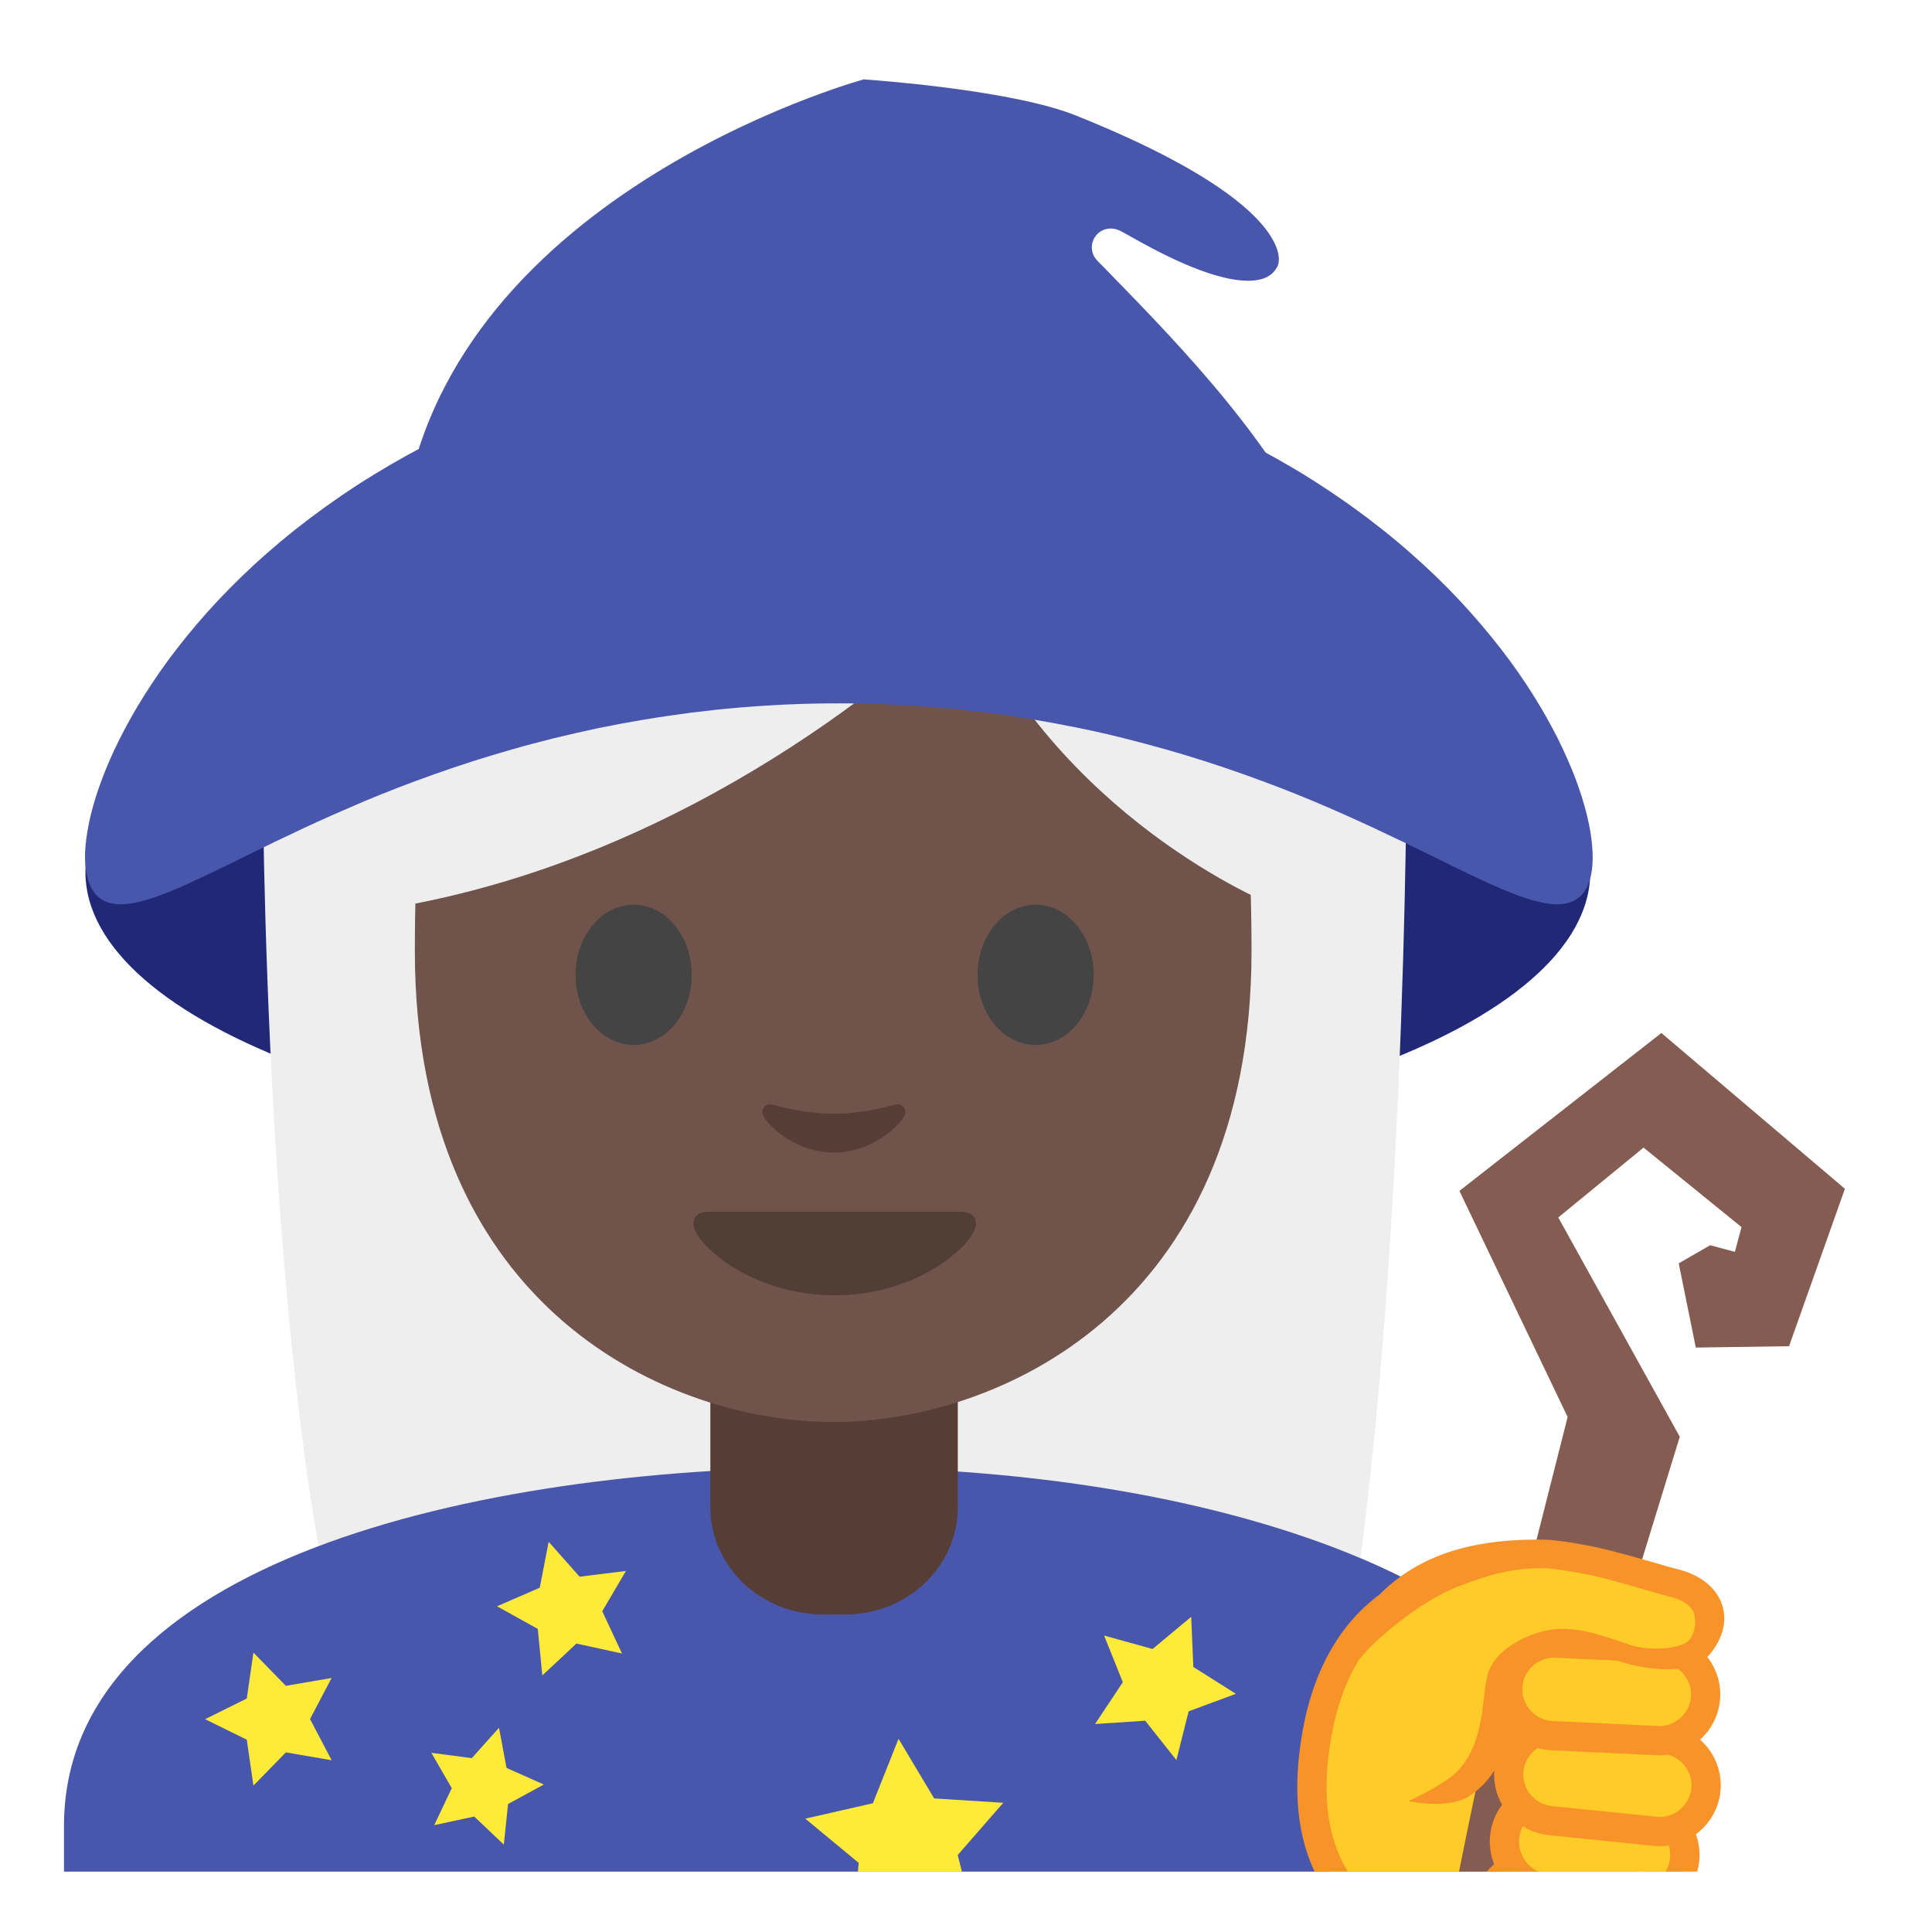
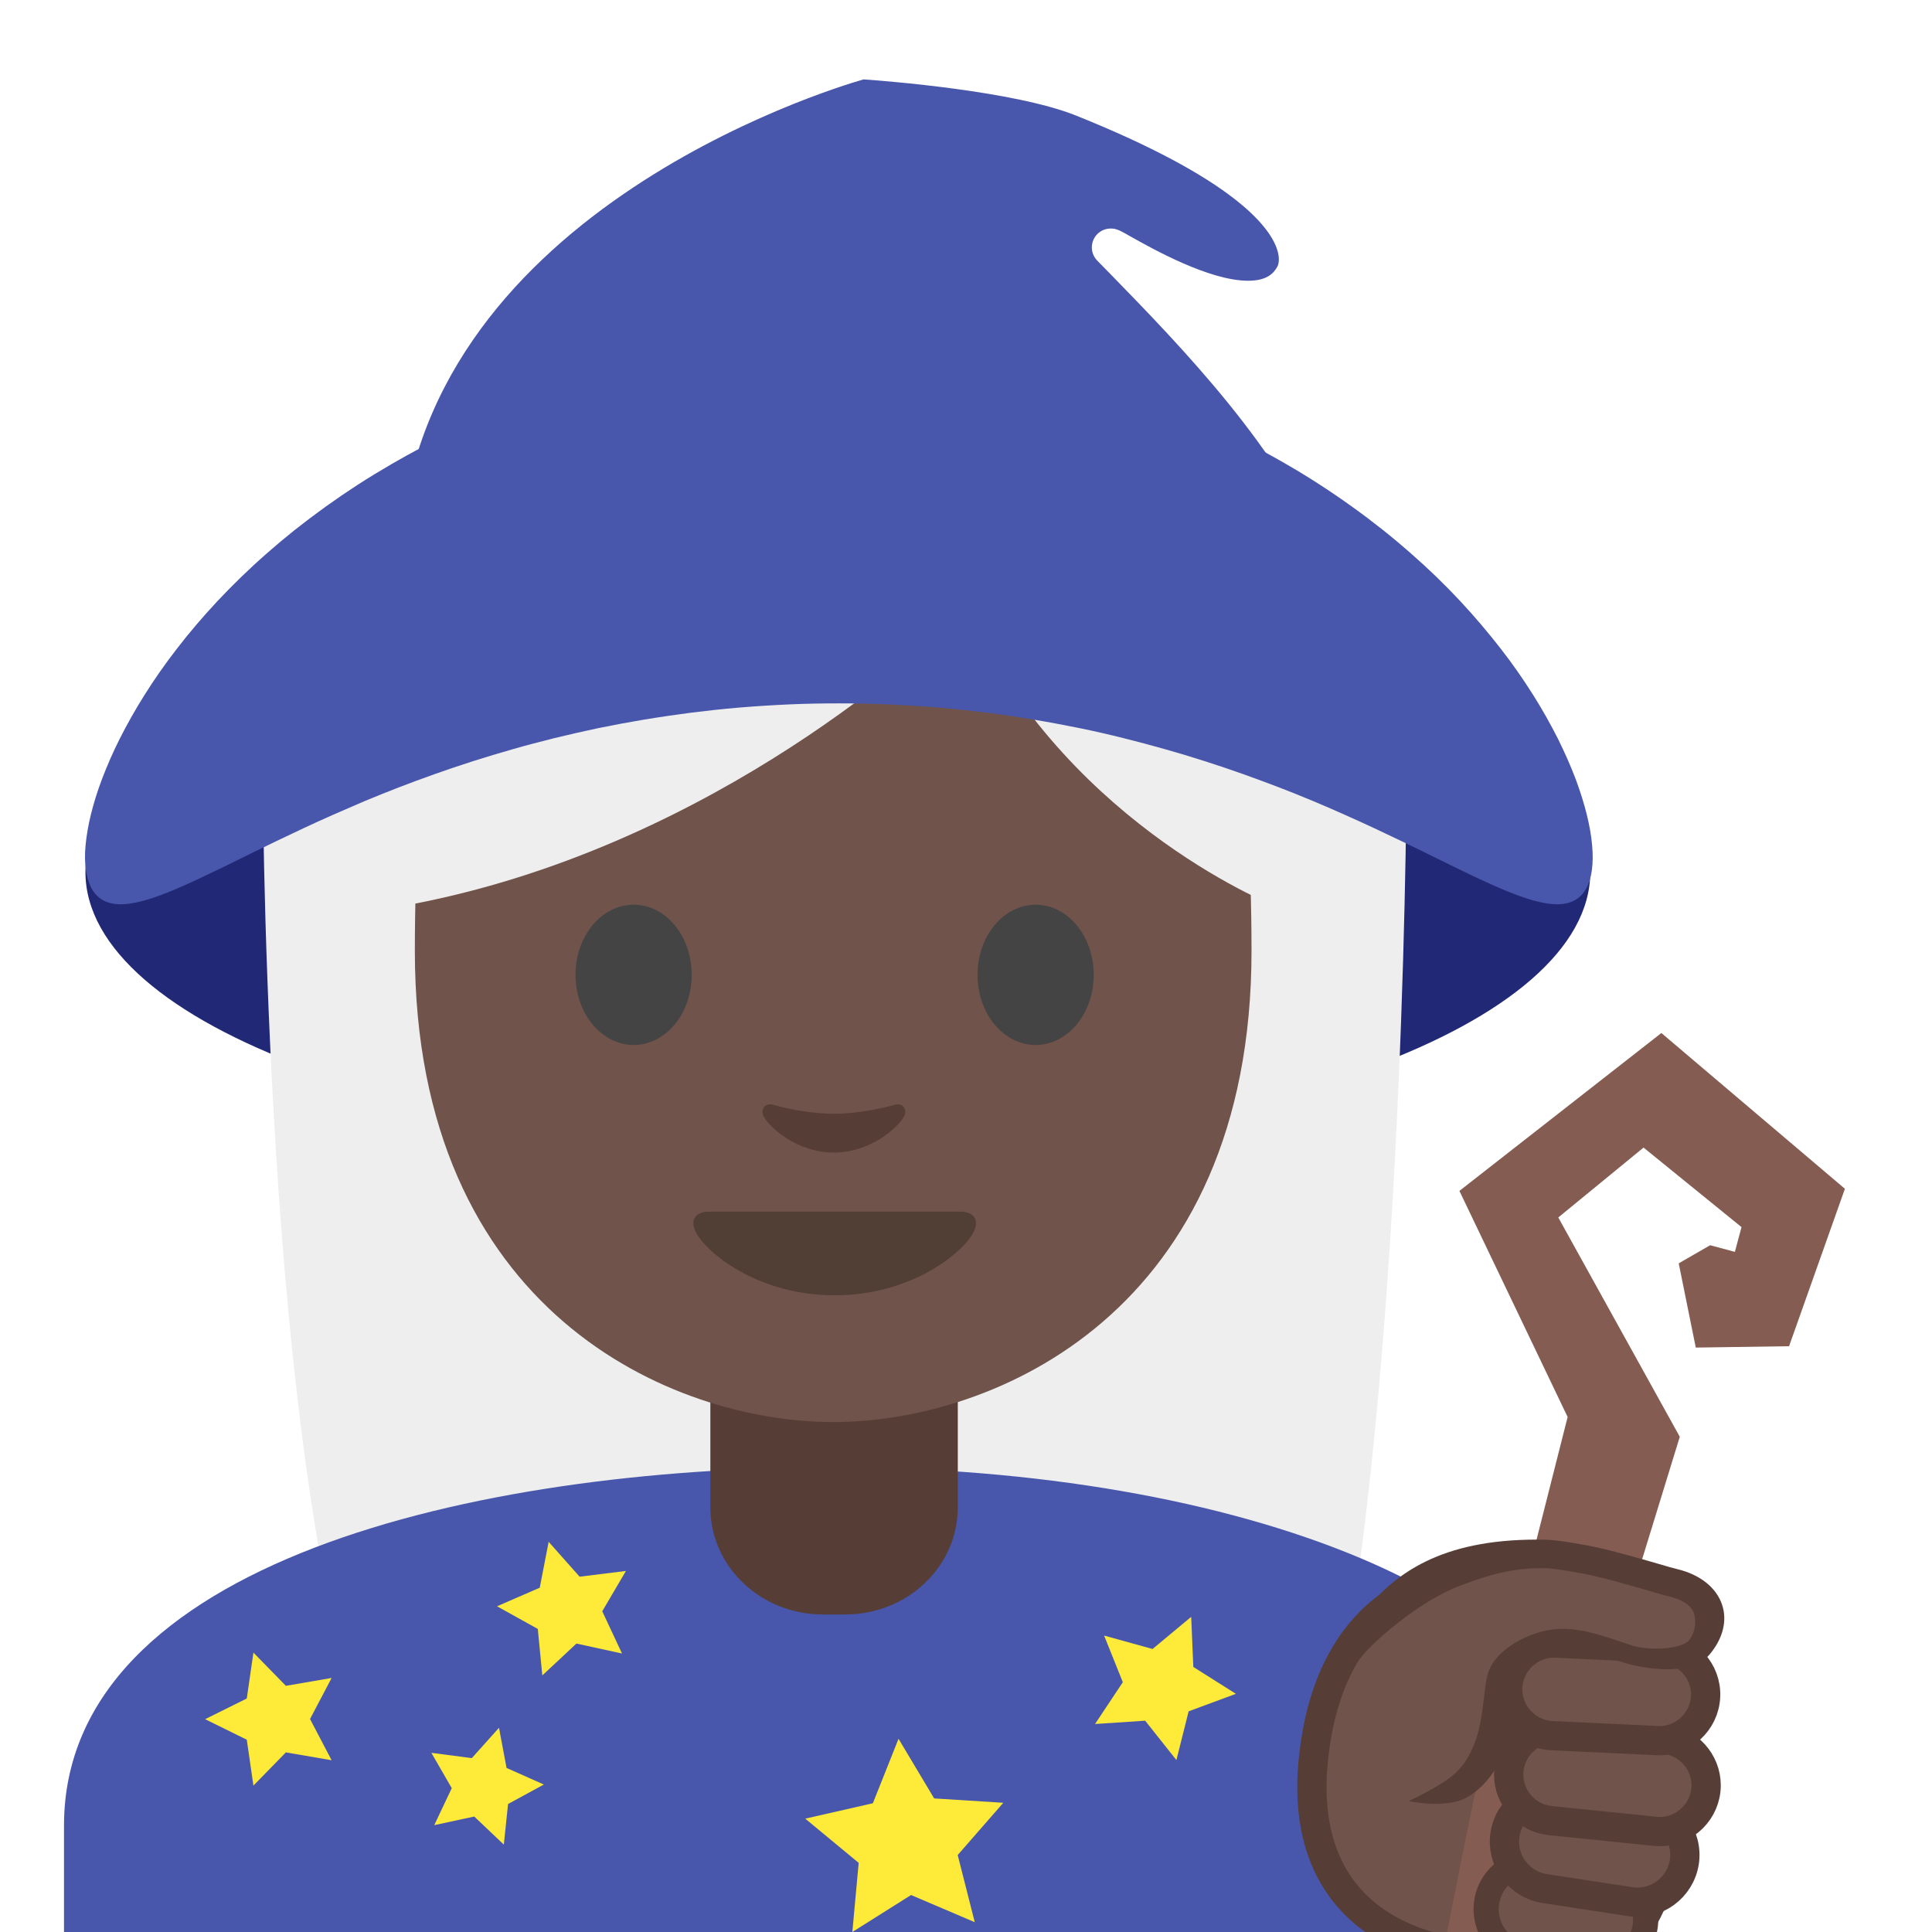
- <svg xmlns="http://www.w3.org/2000/svg" width="100%" height="100%" viewBox="0 0 128 128" version="1.1" xml:space="preserve" style="fill-rule:evenodd;clip-rule:evenodd;stroke-linecap:round;stroke-linejoin:round;stroke-miterlimit:10;">
-   <ellipse cx="55.51" cy="57.77" rx="49.85" ry="18.32" style="fill:rgb(33,41,119);" />
+ <svg xmlns="http://www.w3.org/2000/svg" width="128px" height="128px" version="1.1" xml:space="preserve" style="fill-rule:evenodd;clip-rule:evenodd;stroke-linecap:round;stroke-linejoin:round;stroke-miterlimit:10;">
+   <ellipse cx="55.51" cy="57.77" rx="49.85" ry="18.32" style="fill:#212977;" />
  <g transform="matrix(0.902205,0,0,0.902205,-2.44113,9.994)">
-     <path d="M28.51,113.32C22,90.98 22,45.17 22,45.17L106,44.84C106,44.84 106,86.33 101.12,113.03L28.51,113.32Z" style="fill:rgb(238,238,238);fill-rule:nonzero;" />
+     <path d="M28.51,113.32C22,90.98 22,45.17 22,45.17L106,44.84C106,44.84 106,86.33 101.12,113.03L28.51,113.32Z" style="fill:#eee;fill-rule:nonzero;" />
  </g>
  <g>
-     <clipPath id="_clip1">
-       <rect x="4" y="4" width="120" height="120" />
-     </clipPath>
-     <g clip-path="url(#_clip1)">
-       <path d="M4.24,130.73L4.24,120.96C4.24,103.47 31.58,97.24 55,97.21L55.14,97.21C68.56,97.21 81.03,99.37 90.25,103.28C97.33,106.29 105.76,111.79 105.76,120.95L105.76,130.72L4.24,130.72L4.24,130.73Z" style="fill:rgb(72,87,172);fill-rule:nonzero;" />
+     <g>
+       <path d="M4.24,130.73L4.24,120.96C4.24,103.47 31.58,97.24 55,97.21L55.14,97.21C68.56,97.21 81.03,99.37 90.25,103.28C97.33,106.29 105.76,111.79 105.76,120.95L105.76,130.72L4.24,130.72L4.24,130.73Z" style="fill:#4857ac;fill-rule:nonzero;" />
    </g>
  </g>
-   <clipPath id="_clip2">
-     <rect x="4" y="4" width="120" height="120" />
-   </clipPath>
-   <g clip-path="url(#_clip2)">
-     <path d="M36.35,102.15L38.4,104.46L41.47,104.08L39.9,106.75L41.21,109.55L38.19,108.89L35.93,111L35.63,107.92L32.93,106.42L35.76,105.19L36.35,102.15ZM33.06,114.47L33.56,117.13L36.03,118.23L33.66,119.52L33.38,122.21L31.42,120.35L28.77,120.92L29.93,118.47L28.58,116.13L31.26,116.48L33.06,114.47ZM59.53,115.2L61.89,119.15L66.47,119.44L63.45,122.9L64.58,127.35L60.36,125.55L56.47,128L56.89,123.42L53.35,120.49L57.83,119.47L59.53,115.2Z" style="fill:rgb(254,234,57);fill-rule:nonzero;" />
+   <g>
+     <path d="M36.35,102.15L38.4,104.46L41.47,104.08L39.9,106.75L41.21,109.55L38.19,108.89L35.93,111L35.63,107.92L32.93,106.42L35.76,105.19L36.35,102.15ZM33.06,114.47L33.56,117.13L36.03,118.23L33.66,119.52L33.38,122.21L31.42,120.35L28.77,120.92L29.93,118.47L28.58,116.13L31.26,116.48L33.06,114.47ZM59.53,115.2L61.89,119.15L66.47,119.44L63.45,122.9L64.58,127.35L60.36,125.55L56.47,128L56.89,123.42L53.35,120.49L57.83,119.47L59.53,115.2Z" style="fill:#feea39;fill-rule:nonzero;" />
  </g>
-   <path d="M16.79,109.49L18.94,111.69L21.97,111.17L20.54,113.89L21.97,116.62L18.94,116.1L16.79,118.3L16.35,115.26L13.59,113.9L16.35,112.53L16.79,109.49Z" style="fill:rgb(254,234,57);fill-rule:nonzero;" />
-   <path d="M78.92,107.12L79.06,110.44L81.88,112.22L78.75,113.38L77.94,116.61L75.87,114L72.55,114.22L74.39,111.45L73.15,108.36L76.36,109.25L78.92,107.12Z" style="fill:rgb(254,234,57);fill-rule:nonzero;" />
+   <path d="M16.79,109.49L18.94,111.69L21.97,111.17L20.54,113.89L21.97,116.62L18.94,116.1L16.79,118.3L16.35,115.26L13.59,113.9L16.35,112.53L16.79,109.49Z" style="fill:#feea39;fill-rule:nonzero;" />
+   <path d="M78.92,107.12L79.06,110.44L81.88,112.22L78.75,113.38L77.94,116.61L75.87,114L72.55,114.22L74.39,111.45L73.15,108.36L76.36,109.25L78.92,107.12Z" style="fill:#feea39;fill-rule:nonzero;" />
  <g>
-     <clipPath id="_clip3">
-       <rect x="4" y="4" width="120" height="120" />
-     </clipPath>
-     <g clip-path="url(#_clip3)">
-       <path d="M105.82,129.79L97.82,129.54C90.86,128.83 86.12,124.77 87.03,116.42C89,98.3 108.86,104.24 110.67,110.12C113.37,118.92 108.92,130.1 105.82,129.79Z" style="fill:rgb(255,203,40);fill-rule:nonzero;stroke:rgb(247,147,41);stroke-width:1.94px;" />
-       <path d="M110.07,68.44L122.23,78.76L118.53,89.19L112.35,89.28L111.22,83.7L113.3,82.5L114.94,82.94L115.38,81.3L108.89,76.03L103.24,80.66L111.29,95.19L97.73,139.3L93.8,138.93C93.8,138.93 97.36,119.51 99.28,111.95C100.2,108.34 103.86,93.88 103.86,93.88L96.69,78.9L110.07,68.44Z" style="fill:rgb(133,92,82);fill-rule:nonzero;" />
-       <path d="M98.5,126C98.23,127.7 99.39,129.29 101.09,129.57L105.42,130.26C107.12,130.53 108.71,129.37 108.99,127.67C109.26,125.97 108.1,124.38 106.4,124.1L102.07,123.41C100.37,123.14 98.77,124.3 98.5,126Z" style="fill:rgb(255,203,40);fill-rule:nonzero;stroke:rgb(247,147,41);stroke-width:1.67px;" />
-       <path d="M99.71,121.54C99.45,123.25 100.62,124.85 102.33,125.12L108.01,125.99C109.72,126.25 111.32,125.08 111.59,123.37C111.85,121.66 110.68,120.06 108.97,119.79L103.29,118.92C101.58,118.66 99.97,119.83 99.71,121.54Z" style="fill:rgb(255,203,40);fill-rule:nonzero;stroke:rgb(247,147,41);stroke-width:1.94px;" />
-       <path d="M99.97,117.26C99.959,117.363 99.954,117.467 99.954,117.571C99.954,119.136 101.153,120.462 102.71,120.62L109.66,121.33C109.763,121.34 109.866,121.346 109.97,121.346C111.652,121.346 113.036,119.962 113.036,118.28C113.036,116.715 111.837,115.388 110.28,115.23L103.33,114.52C103.225,114.509 103.12,114.504 103.014,114.504C101.45,114.504 100.125,115.703 99.97,117.26Z" style="fill:rgb(255,203,40);fill-rule:nonzero;stroke:rgb(247,147,41);stroke-width:1.94px;" />
-       <path d="M99.89,111.78C99.812,113.461 101.129,114.909 102.81,114.99L109.79,115.32C111.48,115.4 112.92,114.09 113,112.4C113.078,110.719 111.761,109.271 110.08,109.19L103.1,108.86C101.419,108.782 99.971,110.099 99.89,111.78Z" style="fill:rgb(255,203,40);fill-rule:nonzero;stroke:rgb(247,147,41);stroke-width:1.94px;" />
-       <path d="M110.57,104.92C109.8,104.73 107.12,103.86 105.35,103.47C104.68,103.32 102.9,102.99 102.22,102.98C100.04,102.94 93.1,105.48 91.48,107.08C90.69,107.86 85.73,119.23 95.51,117.45C99.6,116.93 98.52,112 99.87,110.63C100.9,109.58 102.57,108.03 107.51,109.72C108.89,110.19 111.27,110.17 112.14,109.12C113.65,107.29 112.81,105.48 110.57,104.92Z" style="fill:rgb(255,203,40);fill-rule:nonzero;" />
-       <path d="M114.09,106.31C113.71,105.18 112.63,104.32 111.13,103.96C110.87,103.9 110.39,103.76 109.81,103.59C108.64,103.25 107.03,102.79 105.81,102.52C105.19,102.38 103.29,102.03 102.43,102.01C95.8,101.86 92.73,104.09 90.77,106.31C89.48,107.76 89.79,110.34 90.14,109.85C90.83,108.9 93.94,106.12 96.7,105.07C99.12,104.15 100.53,103.87 102.42,103.9C103,103.91 104.68,104.21 105.39,104.36C106.54,104.61 108.11,105.07 109.26,105.4C109.88,105.58 110.39,105.73 110.66,105.79C111.49,105.99 112.07,106.39 112.23,106.89C112.37,107.32 112.36,108.14 111.89,108.68C111.4,109.25 109.28,109.41 108.01,108.98C106.21,108.38 104.27,107.61 102.37,108.04C100.93,108.37 99.23,109.29 98.66,110.64C98.1,111.96 98.57,115.39 96.46,117.44C95.59,118.28 93.33,119.33 93.33,119.33C93.33,119.33 95.8,119.87 97.19,119.08C99.15,117.96 100.09,115.46 100.48,113.44C100.65,112.54 100.62,110.94 100.9,110.68C101.77,109.82 102.78,108.56 107.31,110.07C108.89,110.59 111.99,111.1 113.26,109.62C114.15,108.56 114.45,107.38 114.09,106.31Z" style="fill:rgb(247,147,41);fill-rule:nonzero;" />
+     <g>
+       <path d="M105.82,129.79L97.82,129.54C90.86,128.83 86.12,124.77 87.03,116.42C89,98.3 108.86,104.24 110.67,110.12C113.37,118.92 108.92,130.1 105.82,129.79Z" style="fill:#70534a;fill-rule:nonzero;stroke:#563e37;stroke-width:1.94px;" />
+       <path d="M110.07,68.44L122.23,78.76L118.53,89.19L112.35,89.28L111.22,83.7L113.3,82.5L114.94,82.94L115.38,81.3L108.89,76.03L103.24,80.66L111.29,95.19L97.73,139.3L93.8,138.93C93.8,138.93 97.36,119.51 99.28,111.95C100.2,108.34 103.86,93.88 103.86,93.88L96.69,78.9L110.07,68.44Z" style="fill:#855c52;fill-rule:nonzero;" />
+       <path d="M98.5,126C98.23,127.7 99.39,129.29 101.09,129.57L105.42,130.26C107.12,130.53 108.71,129.37 108.99,127.67C109.26,125.97 108.1,124.38 106.4,124.1L102.07,123.41C100.37,123.14 98.77,124.3 98.5,126Z" style="fill:#70534a;fill-rule:nonzero;stroke:#563e37;stroke-width:1.67px;" />
+       <path d="M99.71,121.54C99.45,123.25 100.62,124.85 102.33,125.12L108.01,125.99C109.72,126.25 111.32,125.08 111.59,123.37C111.85,121.66 110.68,120.06 108.97,119.79L103.29,118.92C101.58,118.66 99.97,119.83 99.71,121.54Z" style="fill:#70534a;fill-rule:nonzero;stroke:#563e37;stroke-width:1.94px;" />
+       <path d="M99.97,117.26C99.959,117.363 99.954,117.467 99.954,117.571C99.954,119.136 101.153,120.462 102.71,120.62L109.66,121.33C109.763,121.34 109.866,121.346 109.97,121.346C111.652,121.346 113.036,119.962 113.036,118.28C113.036,116.715 111.837,115.388 110.28,115.23L103.33,114.52C103.225,114.509 103.12,114.504 103.014,114.504C101.45,114.504 100.125,115.703 99.97,117.26Z" style="fill:#70534a;fill-rule:nonzero;stroke:#563e37;stroke-width:1.94px;" />
+       <path d="M99.89,111.78C99.812,113.461 101.129,114.909 102.81,114.99L109.79,115.32C111.48,115.4 112.92,114.09 113,112.4C113.078,110.719 111.761,109.271 110.08,109.19L103.1,108.86C101.419,108.782 99.971,110.099 99.89,111.78Z" style="fill:#70534a;fill-rule:nonzero;stroke:#563e37;stroke-width:1.94px;" />
+       <path d="M110.57,104.92C109.8,104.73 107.12,103.86 105.35,103.47C104.68,103.32 102.9,102.99 102.22,102.98C100.04,102.94 93.1,105.48 91.48,107.08C90.69,107.86 85.73,119.23 95.51,117.45C99.6,116.93 98.52,112 99.87,110.63C100.9,109.58 102.57,108.03 107.51,109.72C108.89,110.19 111.27,110.17 112.14,109.12C113.65,107.29 112.81,105.48 110.57,104.92Z" style="fill:#70534a;fill-rule:nonzero;" />
+       <path d="M114.09,106.31C113.71,105.18 112.63,104.32 111.13,103.96C110.87,103.9 110.39,103.76 109.81,103.59C108.64,103.25 107.03,102.79 105.81,102.52C105.19,102.38 103.29,102.03 102.43,102.01C95.8,101.86 92.73,104.09 90.77,106.31C89.48,107.76 89.79,110.34 90.14,109.85C90.83,108.9 93.94,106.12 96.7,105.07C99.12,104.15 100.53,103.87 102.42,103.9C103,103.91 104.68,104.21 105.39,104.36C106.54,104.61 108.11,105.07 109.26,105.4C109.88,105.58 110.39,105.73 110.66,105.79C111.49,105.99 112.07,106.39 112.23,106.89C112.37,107.32 112.36,108.14 111.89,108.68C111.4,109.25 109.28,109.41 108.01,108.98C106.21,108.38 104.27,107.61 102.37,108.04C100.93,108.37 99.23,109.29 98.66,110.64C98.1,111.96 98.57,115.39 96.46,117.44C95.59,118.28 93.33,119.33 93.33,119.33C93.33,119.33 95.8,119.87 97.19,119.08C99.15,117.96 100.09,115.46 100.48,113.44C100.65,112.54 100.62,110.94 100.9,110.68C101.77,109.82 102.78,108.56 107.31,110.07C108.89,110.59 111.99,111.1 113.26,109.62C114.15,108.56 114.45,107.38 114.09,106.31Z" style="fill:#563e37;fill-rule:nonzero;" />
    </g>
  </g>
  <g transform="matrix(0.902205,0,0,0.902205,-2.44113,9.994)">
-     <path d="M64,22.6C87.18,22.6 106,24.099 106,45.9C106,67.701 87.18,85.4 64,85.4C40.82,85.4 22,67.701 22,45.9C22,24.099 40.82,22.6 64,22.6Z" style="fill:rgb(238,238,238);" />
+     <path d="M64,22.6C87.18,22.6 106,24.099 106,45.9C106,67.701 87.18,85.4 64,85.4C40.82,85.4 22,67.701 22,45.9C22,24.099 40.82,22.6 64,22.6Z" style="fill:#eee;" />
  </g>
  <g transform="matrix(0.902205,0,0,0.902205,-2.44113,9.994)">
    <path d="M73.04,90.03L54.87,90.03L54.87,99.62C54.87,103.96 58.57,107.48 63.13,107.48L64.78,107.48C69.34,107.48 73.04,103.96 73.04,99.62L73.04,90.03Z" style="fill:#563e37;fill-rule:nonzero;" />
  </g>
  <g transform="matrix(0.902205,0,0,0.902205,-2.44113,9.994)">
    <path d="M63.89,13.36C39.54,13.36 33.17,32.23 33.17,58.75C33.17,85.26 52.06,93.35 63.89,93.35C75.72,93.35 94.61,85.26 94.61,58.75C94.61,32.23 88.24,13.36 63.89,13.36Z" style="fill:#70534a;fill-rule:nonzero;" />
  </g>
  <g transform="matrix(0.902205,0,0,0.902205,-2.44113,9.994)">
-     <path d="M73.23,77.9L54.77,77.9C53.71,77.9 53.26,78.61 53.96,79.68C54.94,81.17 58.57,84.04 64,84.04C69.43,84.04 73.06,81.17 74.04,79.68C74.74,78.61 74.29,77.9 73.23,77.9Z" style="fill:rgb(81,63,53);fill-rule:nonzero;" />
+     <path d="M73.23,77.9L54.77,77.9C53.71,77.9 53.26,78.61 53.96,79.68C54.94,81.17 58.57,84.04 64,84.04C69.43,84.04 73.06,81.17 74.04,79.68C74.74,78.61 74.29,77.9 73.23,77.9Z" style="fill:#513f35;fill-rule:nonzero;" />
  </g>
  <g transform="matrix(0.902205,0,0,0.902205,-2.44113,9.994)">
-     <path d="M53.5,60.51C53.5,63.35 51.6,65.66 49.24,65.66C46.89,65.66 44.97,63.36 44.97,60.51C44.97,57.66 46.88,55.36 49.24,55.36C51.6,55.36 53.5,57.66 53.5,60.51M74.49,60.51C74.49,63.35 76.39,65.66 78.76,65.66C81.11,65.66 83.02,63.36 83.02,60.51C83.02,57.66 81.11,55.36 78.76,55.36C76.4,55.36 74.49,57.66 74.49,60.51" style="fill:rgb(68,68,68);fill-rule:nonzero;" />
+     <path d="M53.5,60.51C53.5,63.35 51.6,65.66 49.24,65.66C46.89,65.66 44.97,63.36 44.97,60.51C44.97,57.66 46.88,55.36 49.24,55.36C51.6,55.36 53.5,57.66 53.5,60.51M74.49,60.51C74.49,63.35 76.39,65.66 78.76,65.66C81.11,65.66 83.02,63.36 83.02,60.51C83.02,57.66 81.11,55.36 78.76,55.36C76.4,55.36 74.49,57.66 74.49,60.51" style="fill:#444;fill-rule:nonzero;" />
  </g>
  <g transform="matrix(0.902205,0,0,0.902205,-2.44113,9.994)">
    <path d="M68.4,70.05C66.83,70.49 65.2,70.71 63.94,70.71C62.68,70.71 61.05,70.49 59.48,70.05C58.81,69.86 58.54,70.5 58.79,70.92C59.29,71.8 61.29,73.56 63.94,73.56C66.59,73.56 68.59,71.79 69.09,70.92C69.34,70.5 69.08,69.86 68.4,70.05Z" style="fill:#563e37;fill-rule:nonzero;" />
  </g>
  <g transform="matrix(0.902205,0,0,0.902205,-2.44113,9.994)">
-     <path d="M73.07,34.21C69.84,37.32 53.78,51.79 31.65,55.56L31.65,25.9C31.65,25.9 41.2,6.95 64.12,6.95C87.04,6.95 96.6,26.38 96.6,26.38L96.6,55.57C96.6,55.57 81.58,49.81 74.04,34.4C73.942,34.183 73.725,34.043 73.488,34.043C73.332,34.043 73.183,34.103 73.07,34.21Z" style="fill:rgb(238,238,238);fill-rule:nonzero;" />
+     <path d="M73.07,34.21C69.84,37.32 53.78,51.79 31.65,55.56L31.65,25.9C31.65,25.9 41.2,6.95 64.12,6.95C87.04,6.95 96.6,26.38 96.6,26.38L96.6,55.57C96.6,55.57 81.58,49.81 74.04,34.4C73.942,34.183 73.725,34.043 73.488,34.043C73.332,34.043 73.183,34.103 73.07,34.21Z" style="fill:#eee;fill-rule:nonzero;" />
  </g>
  <g>
-     <path d="M87.78,37.07C67.66,37.01 33.34,36.9 26.48,36.85C27.44,14.36 54.67,5.99 57.21,5.26C58.65,5.36 67.22,6.02 71.3,7.66C81.62,11.8 84.06,14.95 84.59,16.46C84.85,17.19 84.67,17.59 84.63,17.66C84.39,18.1 83.95,18.6 82.69,18.6C80.12,18.6 76.37,16.49 74.96,15.7C74.17,15.25 73.98,15.15 73.61,15.14L73.58,15.14C73.09,15.14 72.64,15.43 72.44,15.89C72.24,16.35 72.33,16.89 72.69,17.26L73.62,18.21C78.2,22.91 84.98,29.88 87.78,37.07Z" style="fill:rgb(72,87,172);fill-rule:nonzero;" />
+     <path d="M87.78,37.07C67.66,37.01 33.34,36.9 26.48,36.85C27.44,14.36 54.67,5.99 57.21,5.26C58.65,5.36 67.22,6.02 71.3,7.66C81.62,11.8 84.06,14.95 84.59,16.46C84.85,17.19 84.67,17.59 84.63,17.66C84.39,18.1 83.95,18.6 82.69,18.6C80.12,18.6 76.37,16.49 74.96,15.7C74.17,15.25 73.98,15.15 73.61,15.14L73.58,15.14C73.09,15.14 72.64,15.43 72.44,15.89C72.24,16.35 72.33,16.89 72.69,17.26L73.62,18.21C78.2,22.91 84.98,29.88 87.78,37.07Z" style="fill:#4857ac;fill-rule:nonzero;" />
  </g>
-   <path d="M105.48,55.99C105.43,55.38 105.31,54.71 105.13,53.97C104.95,53.24 104.7,52.45 104.39,51.61C104.07,50.77 103.68,49.88 103.22,48.95C102.75,48.02 102.21,47.05 101.58,46.05C100.95,45.05 100.24,44.02 99.43,42.98C98.62,41.94 97.73,40.88 96.74,39.82C95.75,38.76 94.66,37.7 93.47,36.66C92.239,35.576 90.954,34.555 89.62,33.6C88.93,33.1 88.21,32.61 87.47,32.13C86.73,31.65 85.97,31.18 85.18,30.73C84.39,30.27 83.58,29.83 82.74,29.4C81.91,28.97 81.05,28.56 80.17,28.16C79.29,27.76 78.39,27.38 77.46,27.02C76.54,26.66 75.59,26.32 74.63,26C73.67,25.68 72.68,25.38 71.68,25.11C70.68,24.83 69.66,24.58 68.62,24.36C67.58,24.14 66.53,23.93 65.47,23.76C64.4,23.59 63.33,23.44 62.24,23.32C61.15,23.2 60.05,23.11 58.93,23.05C55.585,22.87 52.231,22.96 48.9,23.32C47.8,23.44 46.73,23.59 45.67,23.76C44.61,23.93 43.55,24.14 42.52,24.36C41.48,24.59 40.47,24.84 39.46,25.11C38.46,25.39 37.48,25.68 36.51,26C35.55,26.32 34.6,26.66 33.68,27.02C31.019,28.057 28.441,29.297 25.97,30.73C25.18,31.19 24.42,31.65 23.68,32.13C22.251,33.058 20.866,34.053 19.53,35.11C18.89,35.62 18.27,36.14 17.68,36.66C16.49,37.7 15.41,38.76 14.41,39.82C13.42,40.88 12.52,41.94 11.72,42.98C10.91,44.02 10.2,45.05 9.57,46.05C8.94,47.05 8.4,48.02 7.93,48.95C7.46,49.88 7.08,50.77 6.76,51.61C6.44,52.45 6.2,53.24 6.02,53.97C5.84,54.7 5.73,55.38 5.67,55.99C5.61,56.6 5.62,57.14 5.69,57.62C5.76,58.1 5.88,58.5 6.05,58.83C6.27,59.24 6.57,59.53 6.94,59.7C7.31,59.87 7.76,59.94 8.28,59.9C8.8,59.86 9.39,59.73 10.06,59.51C10.73,59.29 11.47,58.99 12.3,58.62C13.13,58.25 14.03,57.81 15.03,57.33C16.02,56.84 17.1,56.31 18.28,55.74C19.45,55.18 20.71,54.58 22.07,53.98C22.75,53.68 23.45,53.38 24.17,53.07C24.89,52.77 25.64,52.47 26.41,52.17C27.18,51.87 27.98,51.58 28.79,51.29C30.495,50.684 32.219,50.134 33.96,49.64C34.86,49.38 35.79,49.14 36.74,48.9C37.69,48.67 38.65,48.45 39.64,48.24C40.62,48.04 41.63,47.85 42.65,47.68C43.67,47.51 44.71,47.36 45.76,47.22C46.81,47.09 47.88,46.97 48.96,46.88C50.04,46.79 51.13,46.72 52.24,46.67C53.34,46.62 54.46,46.6 55.58,46.6C56.7,46.6 57.82,46.62 58.92,46.67C60.02,46.72 61.12,46.79 62.2,46.88C63.28,46.97 64.35,47.09 65.4,47.22C66.45,47.35 67.49,47.51 68.51,47.68C69.53,47.85 70.53,48.04 71.52,48.24C72.5,48.44 73.47,48.66 74.42,48.9C75.37,49.14 76.29,49.38 77.2,49.64C78.941,50.134 80.665,50.684 82.37,51.29C83.19,51.58 83.98,51.88 84.75,52.17C86.213,52.734 87.66,53.338 89.09,53.98C90.45,54.58 91.71,55.18 92.88,55.74C94.05,56.3 95.13,56.84 96.13,57.33C97.12,57.82 98.03,58.25 98.86,58.62C99.69,58.99 100.43,59.29 101.1,59.51C101.77,59.73 102.36,59.86 102.88,59.9C103.4,59.94 103.85,59.87 104.22,59.7C104.59,59.53 104.89,59.24 105.11,58.83C105.29,58.5 105.41,58.09 105.47,57.62C105.53,57.15 105.54,56.6 105.48,55.99Z" style="fill:rgb(72,87,172);fill-rule:nonzero;" />
+   <path d="M105.48,55.99C105.43,55.38 105.31,54.71 105.13,53.97C104.95,53.24 104.7,52.45 104.39,51.61C104.07,50.77 103.68,49.88 103.22,48.95C102.75,48.02 102.21,47.05 101.58,46.05C100.95,45.05 100.24,44.02 99.43,42.98C98.62,41.94 97.73,40.88 96.74,39.82C95.75,38.76 94.66,37.7 93.47,36.66C92.239,35.576 90.954,34.555 89.62,33.6C88.93,33.1 88.21,32.61 87.47,32.13C86.73,31.65 85.97,31.18 85.18,30.73C84.39,30.27 83.58,29.83 82.74,29.4C81.91,28.97 81.05,28.56 80.17,28.16C79.29,27.76 78.39,27.38 77.46,27.02C76.54,26.66 75.59,26.32 74.63,26C73.67,25.68 72.68,25.38 71.68,25.11C70.68,24.83 69.66,24.58 68.62,24.36C67.58,24.14 66.53,23.93 65.47,23.76C64.4,23.59 63.33,23.44 62.24,23.32C61.15,23.2 60.05,23.11 58.93,23.05C55.585,22.87 52.231,22.96 48.9,23.32C47.8,23.44 46.73,23.59 45.67,23.76C44.61,23.93 43.55,24.14 42.52,24.36C41.48,24.59 40.47,24.84 39.46,25.11C38.46,25.39 37.48,25.68 36.51,26C35.55,26.32 34.6,26.66 33.68,27.02C31.019,28.057 28.441,29.297 25.97,30.73C25.18,31.19 24.42,31.65 23.68,32.13C22.251,33.058 20.866,34.053 19.53,35.11C18.89,35.62 18.27,36.14 17.68,36.66C16.49,37.7 15.41,38.76 14.41,39.82C13.42,40.88 12.52,41.94 11.72,42.98C10.91,44.02 10.2,45.05 9.57,46.05C8.94,47.05 8.4,48.02 7.93,48.95C7.46,49.88 7.08,50.77 6.76,51.61C6.44,52.45 6.2,53.24 6.02,53.97C5.84,54.7 5.73,55.38 5.67,55.99C5.61,56.6 5.62,57.14 5.69,57.62C5.76,58.1 5.88,58.5 6.05,58.83C6.27,59.24 6.57,59.53 6.94,59.7C7.31,59.87 7.76,59.94 8.28,59.9C8.8,59.86 9.39,59.73 10.06,59.51C10.73,59.29 11.47,58.99 12.3,58.62C13.13,58.25 14.03,57.81 15.03,57.33C16.02,56.84 17.1,56.31 18.28,55.74C19.45,55.18 20.71,54.58 22.07,53.98C22.75,53.68 23.45,53.38 24.17,53.07C24.89,52.77 25.64,52.47 26.41,52.17C27.18,51.87 27.98,51.58 28.79,51.29C30.495,50.684 32.219,50.134 33.96,49.64C34.86,49.38 35.79,49.14 36.74,48.9C37.69,48.67 38.65,48.45 39.64,48.24C40.62,48.04 41.63,47.85 42.65,47.68C43.67,47.51 44.71,47.36 45.76,47.22C46.81,47.09 47.88,46.97 48.96,46.88C50.04,46.79 51.13,46.72 52.24,46.67C53.34,46.62 54.46,46.6 55.58,46.6C56.7,46.6 57.82,46.62 58.92,46.67C60.02,46.72 61.12,46.79 62.2,46.88C63.28,46.97 64.35,47.09 65.4,47.22C66.45,47.35 67.49,47.51 68.51,47.68C69.53,47.85 70.53,48.04 71.52,48.24C72.5,48.44 73.47,48.66 74.42,48.9C75.37,49.14 76.29,49.38 77.2,49.64C78.941,50.134 80.665,50.684 82.37,51.29C83.19,51.58 83.98,51.88 84.75,52.17C86.213,52.734 87.66,53.338 89.09,53.98C90.45,54.58 91.71,55.18 92.88,55.74C94.05,56.3 95.13,56.84 96.13,57.33C97.12,57.82 98.03,58.25 98.86,58.62C99.69,58.99 100.43,59.29 101.1,59.51C101.77,59.73 102.36,59.86 102.88,59.9C103.4,59.94 103.85,59.87 104.22,59.7C104.59,59.53 104.89,59.24 105.11,58.83C105.29,58.5 105.41,58.09 105.47,57.62C105.53,57.15 105.54,56.6 105.48,55.99Z" style="fill:#4857ac;fill-rule:nonzero;" />
</svg>
